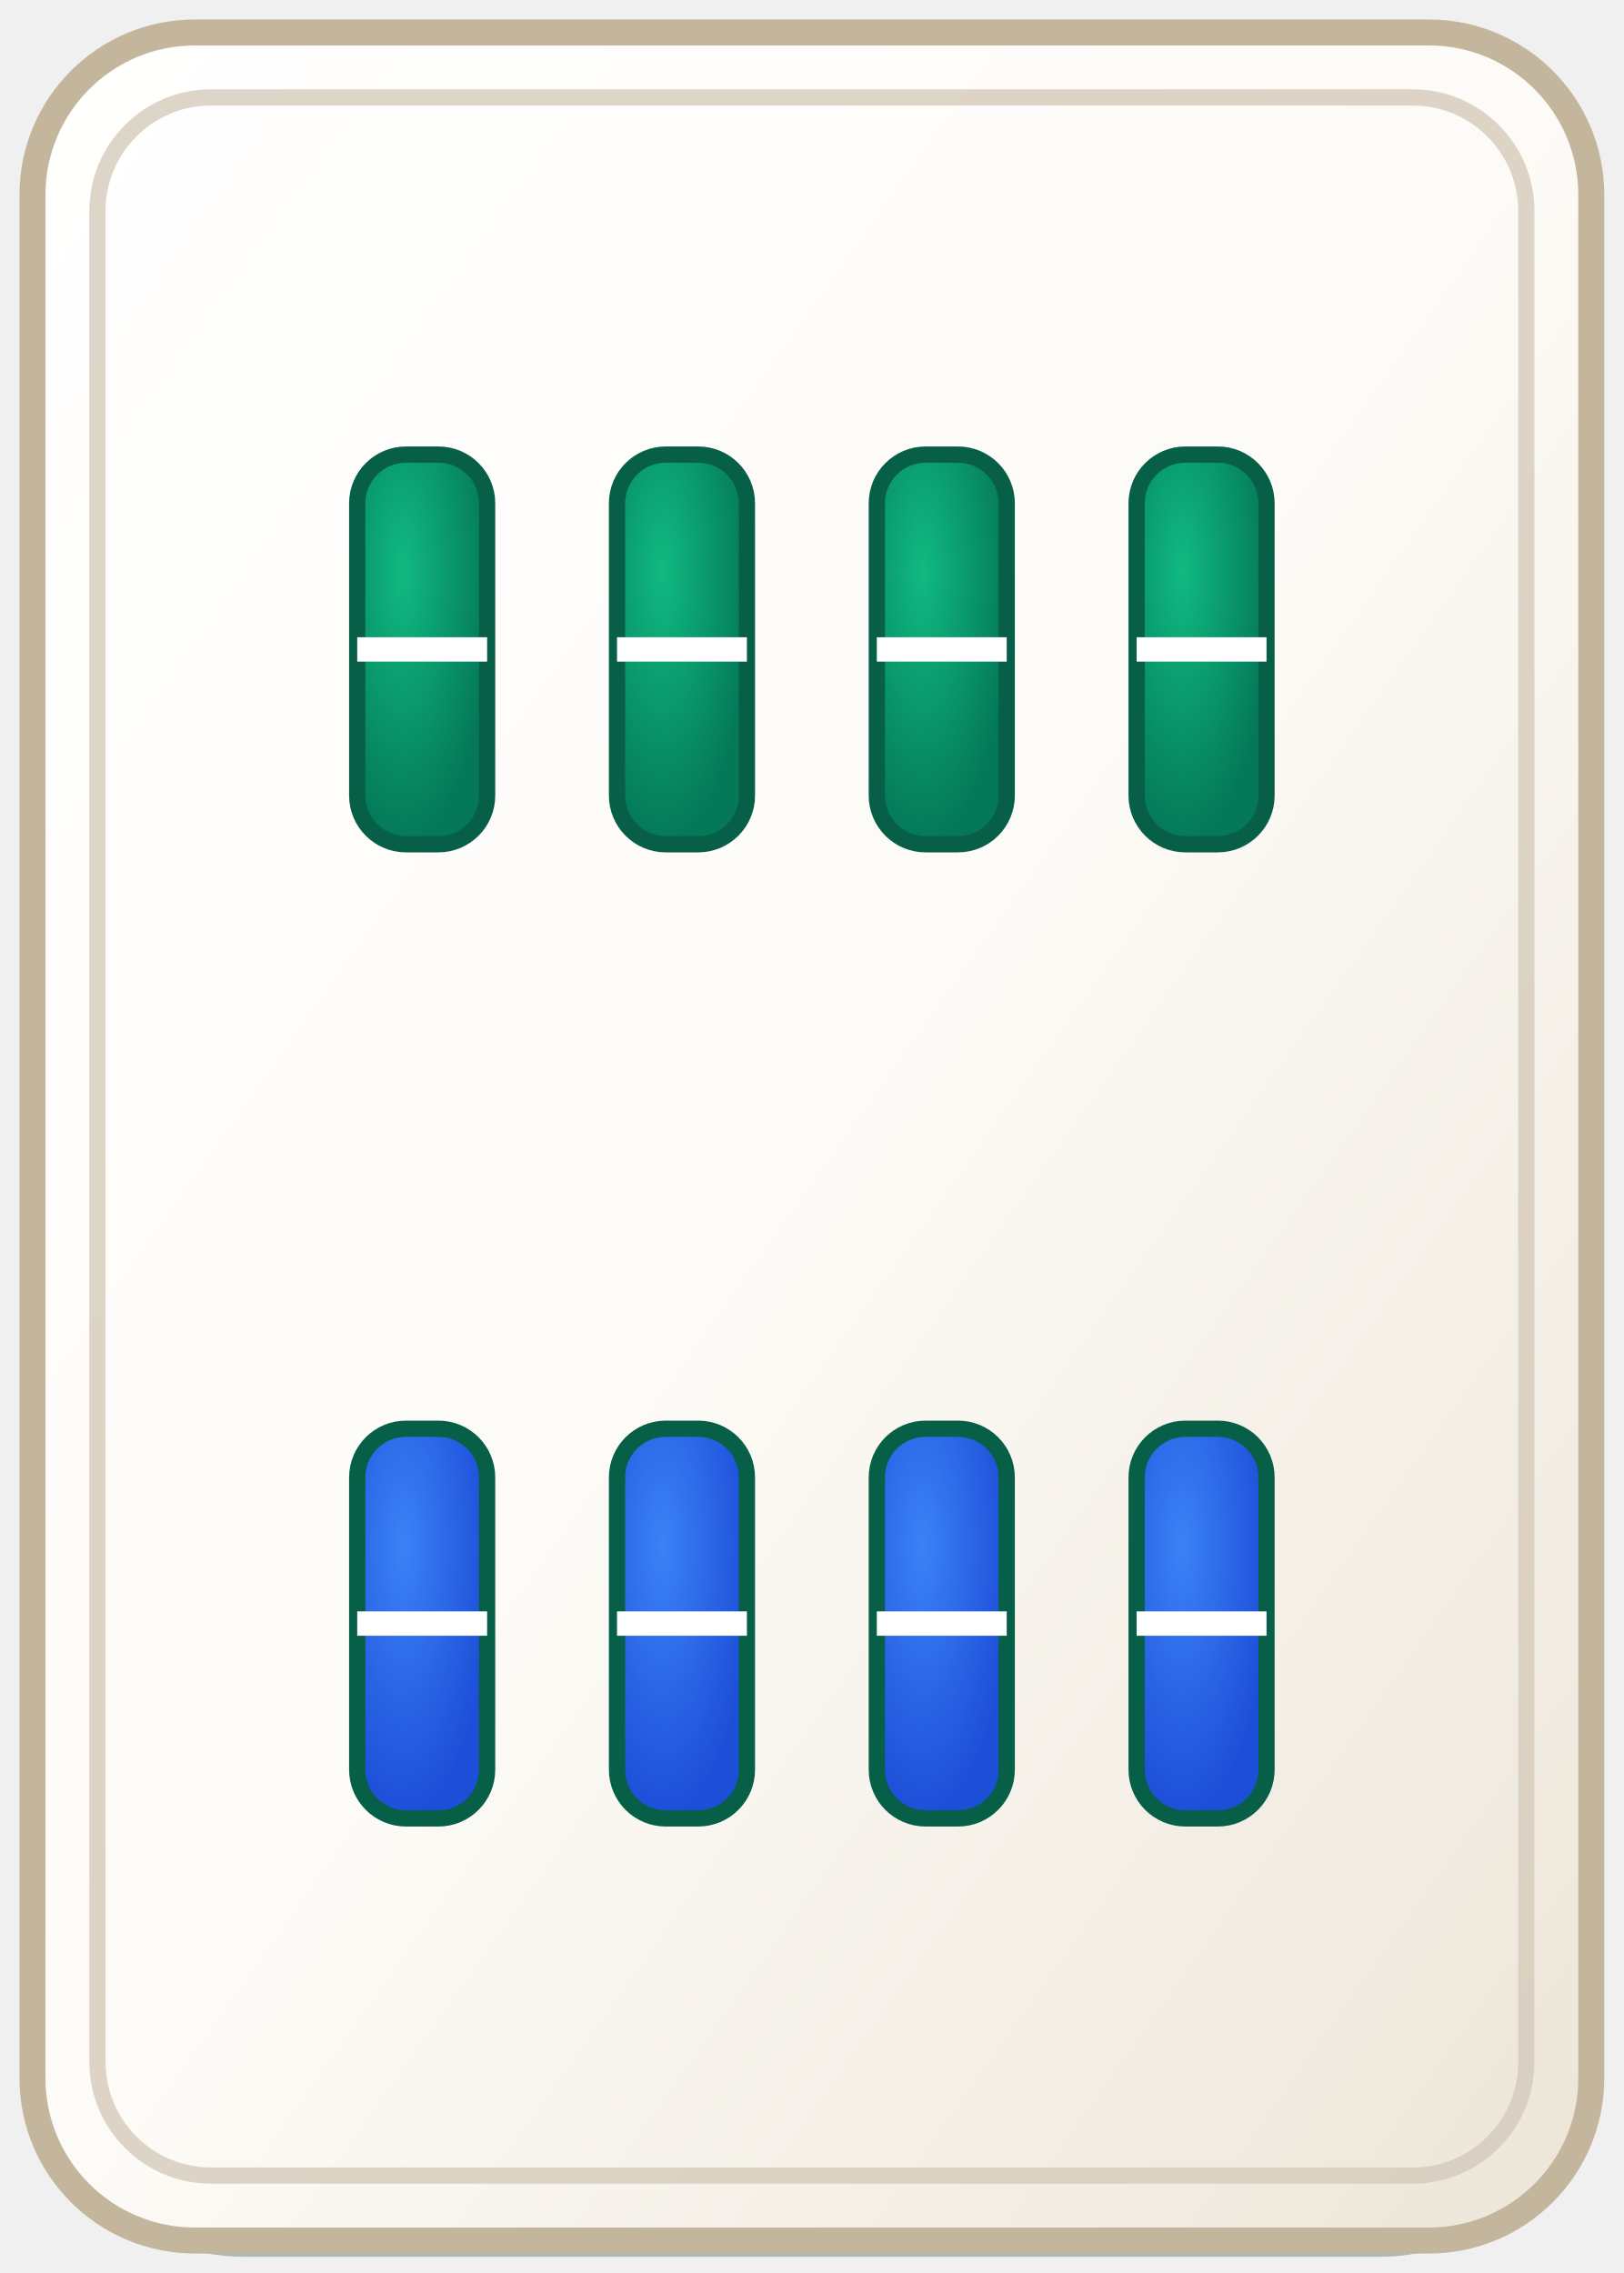
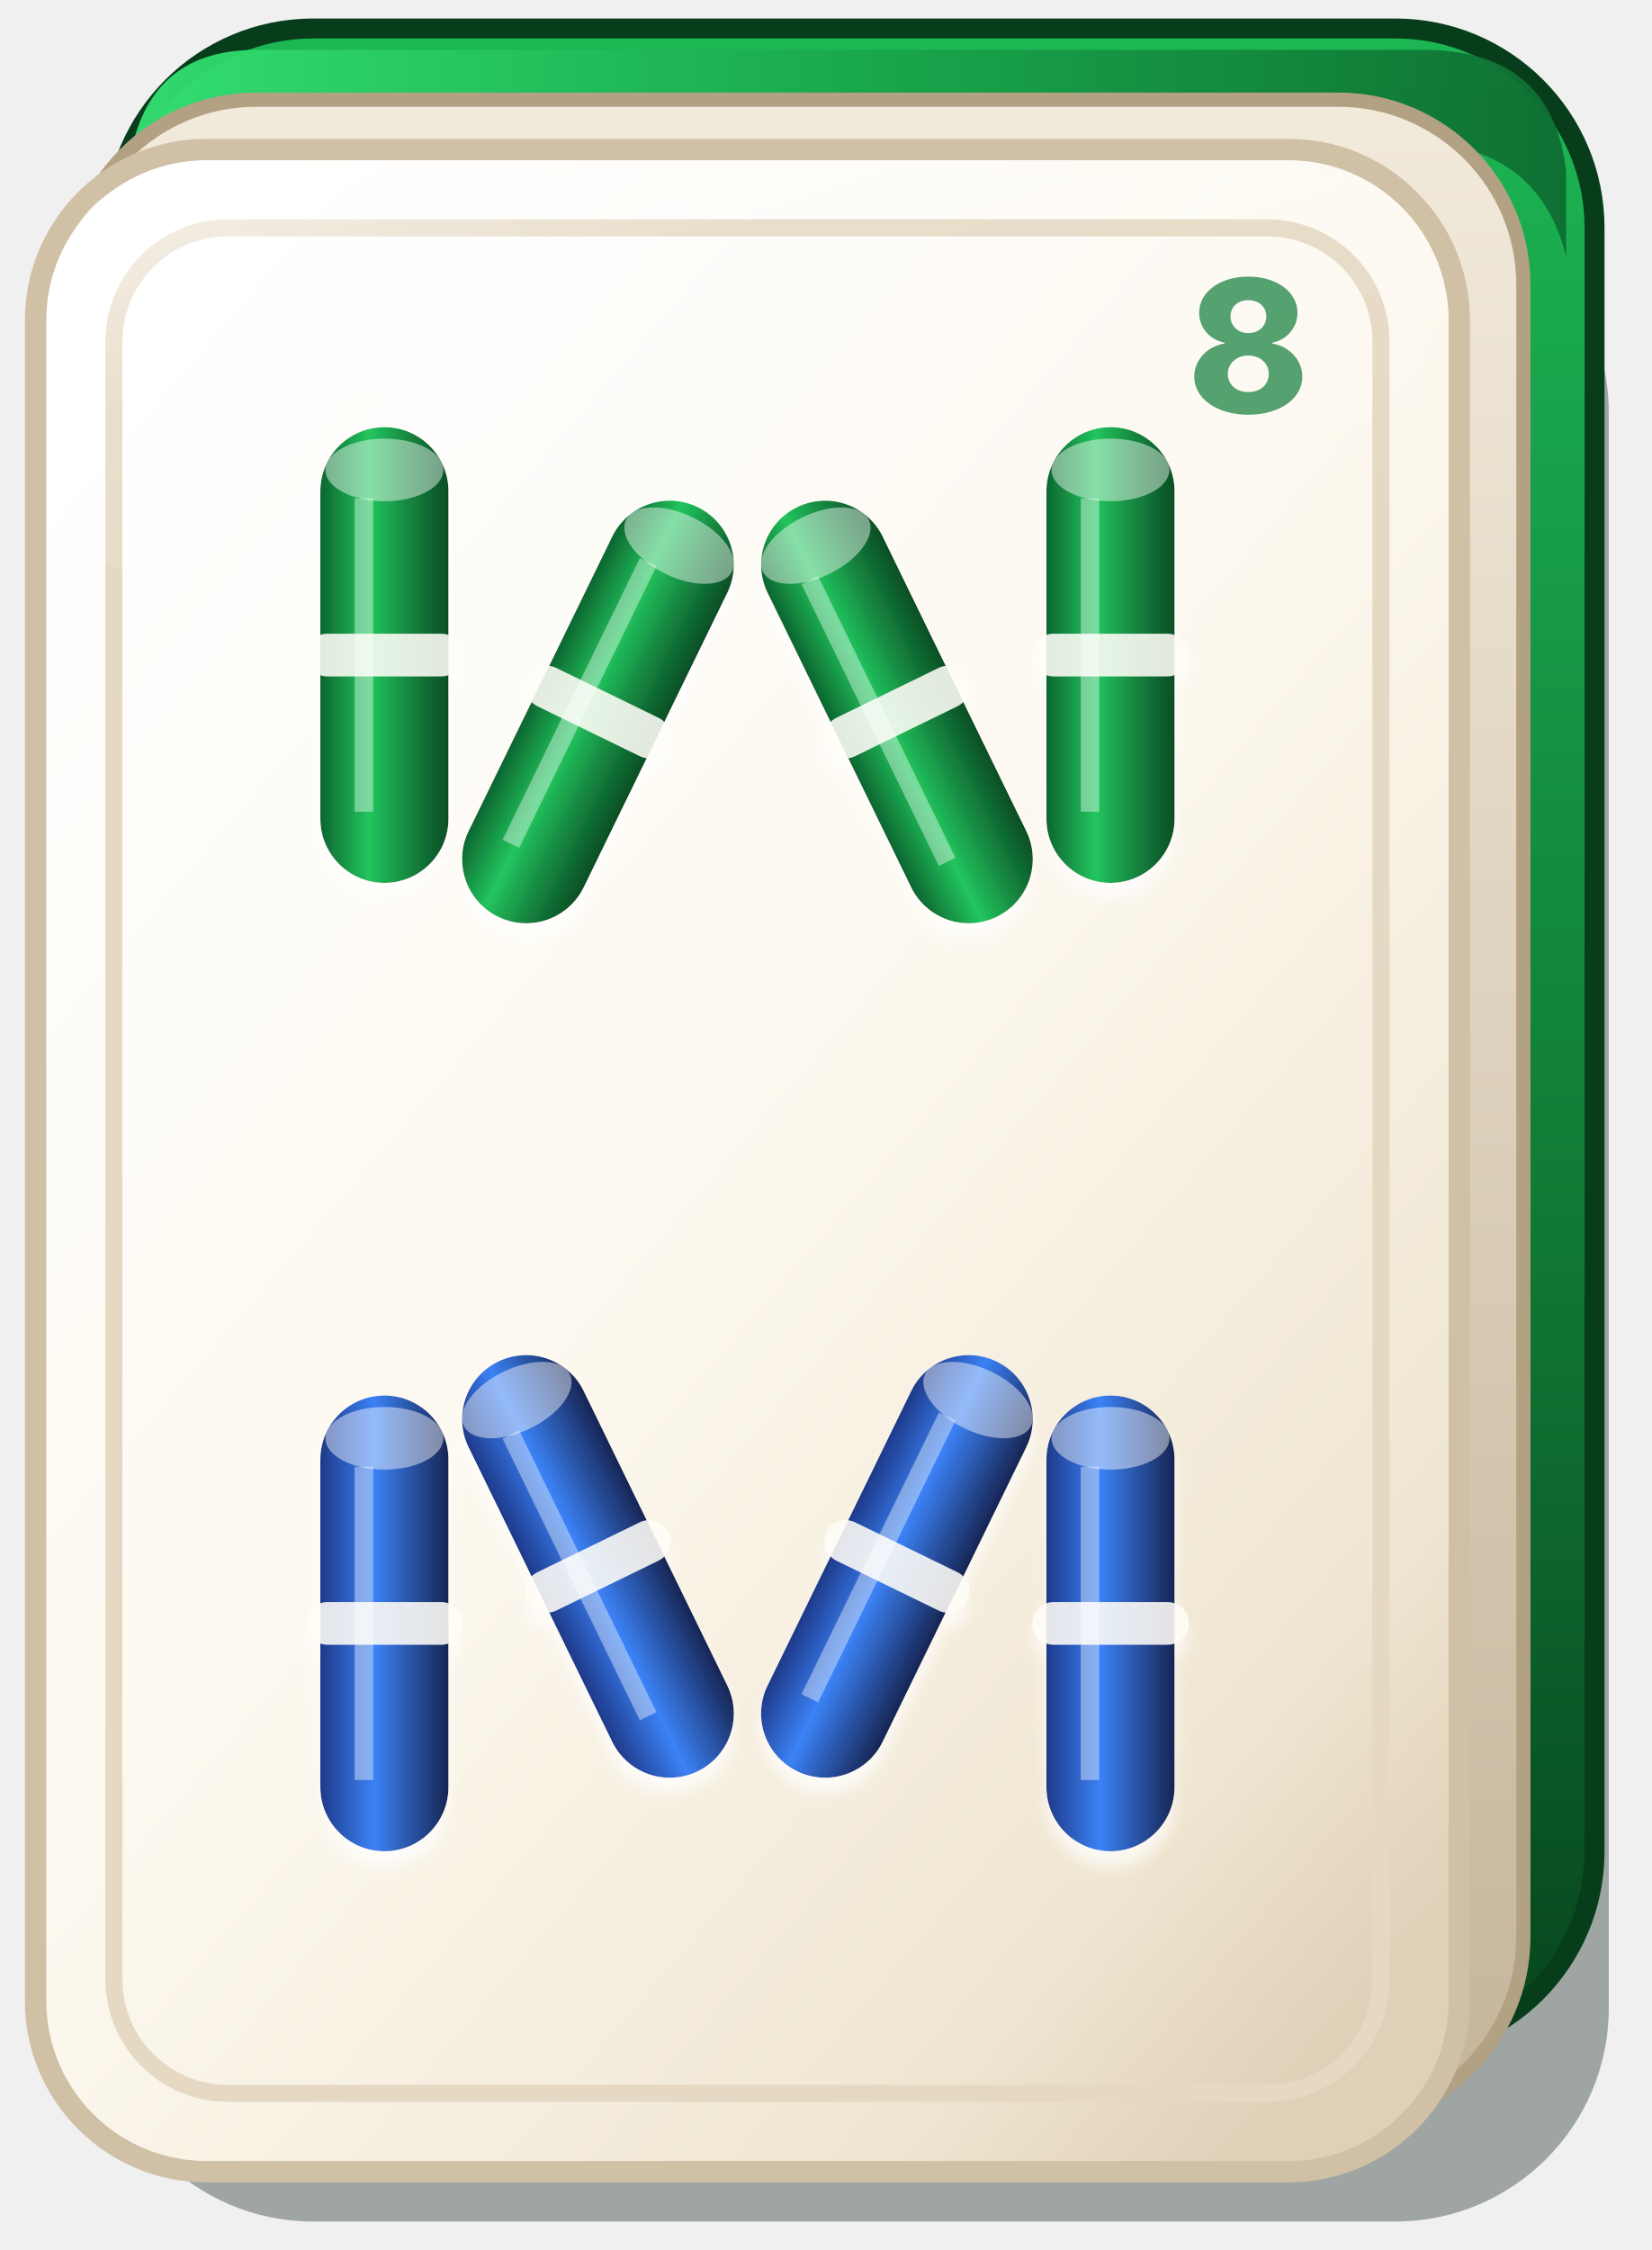
- <svg xmlns="http://www.w3.org/2000/svg" viewBox="0 0 100 140" width="100" height="140">
+ <svg xmlns="http://www.w3.org/2000/svg" viewBox="0 0 116 158" width="116" height="158">
  <defs>
-     <linearGradient id="ivoryGrad" x1="0%" y1="0%" x2="100%" y2="100%">
+     <linearGradient id="jadeTop" x1="0%" y1="0%" x2="100%" y2="0%">
+       <stop offset="0%" stop-color="#34e073" />
+       <stop offset="50%" stop-color="#19a84b" />
+       <stop offset="100%" stop-color="#0f6d31" />
+     </linearGradient>
+     <linearGradient id="jadeSide" x1="0%" y1="0%" x2="0%" y2="100%">
+       <stop offset="0%" stop-color="#1cb854" />
+       <stop offset="60%" stop-color="#107835" />
+       <stop offset="100%" stop-color="#07441d" />
+     </linearGradient>
+     <linearGradient id="ivorySide" x1="0%" y1="0%" x2="0%" y2="100%">
+       <stop offset="0%" stop-color="#f2eadb" />
+       <stop offset="100%" stop-color="#c4b59a" />
+     </linearGradient>
+     <linearGradient id="ivoryFace" x1="12%" y1="4%" x2="88%" y2="96%">
      <stop offset="0%" stop-color="#ffffff" />
-       <stop offset="50%" stop-color="#fdfbf7" />
-       <stop offset="100%" stop-color="#ece5d8" />
+       <stop offset="48%" stop-color="#fdf9f0" />
+       <stop offset="86%" stop-color="#f0e6d2" />
+       <stop offset="100%" stop-color="#dfd1b8" />
    </linearGradient>
-     <linearGradient id="jadeGrad" x1="0%" y1="0%" x2="100%" y2="100%">
-       <stop offset="0%" stop-color="#1b5e3a" />
-       <stop offset="100%" stop-color="#0b3820" />
+     <linearGradient id="gloss" x1="0%" y1="0%" x2="60%" y2="85%">
+       <stop offset="0%" stop-color="#ffffff" stop-opacity="0.72" />
+       <stop offset="35%" stop-color="#ffffff" stop-opacity="0.14" />
+       <stop offset="100%" stop-color="#ffffff" stop-opacity="0" />
    </linearGradient>
-     <radialGradient id="dotRed" cx="35%" cy="30%" r="70%">
-       <stop offset="0%" stop-color="#ff4d4f" />
-       <stop offset="100%" stop-color="#b91c1c" />
+     <radialGradient id="cRed" cx="35%" cy="30%" r="70%">
+       <stop offset="0%" stop-color="#f84242" />
+       <stop offset="65%" stop-color="#c81e1e" />
+       <stop offset="100%" stop-color="#7f1010" />
    </radialGradient>
-     <radialGradient id="dotGreen" cx="35%" cy="30%" r="70%">
-       <stop offset="0%" stop-color="#10b981" />
-       <stop offset="100%" stop-color="#047857" />
+     <radialGradient id="cGreen" cx="35%" cy="30%" r="70%">
+       <stop offset="0%" stop-color="#22c55e" />
+       <stop offset="65%" stop-color="#15803d" />
+       <stop offset="100%" stop-color="#064e3b" />
    </radialGradient>
-     <radialGradient id="dotBlue" cx="35%" cy="30%" r="70%">
+     <radialGradient id="cBlue" cx="35%" cy="30%" r="70%">
      <stop offset="0%" stop-color="#3b82f6" />
-       <stop offset="100%" stop-color="#1d4ed8" />
+       <stop offset="65%" stop-color="#1d4ed8" />
+       <stop offset="100%" stop-color="#172554" />
    </radialGradient>
+     <linearGradient id="bamGreen" x1="0%" y1="0%" x2="100%" y2="0%">
+       <stop offset="0%" stop-color="#0d6630" />
+       <stop offset="38%" stop-color="#22c55e" />
+       <stop offset="72%" stop-color="#15803d" />
+       <stop offset="100%" stop-color="#064e24" />
+     </linearGradient>
+     <linearGradient id="bamRed" x1="0%" y1="0%" x2="100%" y2="0%">
+       <stop offset="0%" stop-color="#8c1515" />
+       <stop offset="40%" stop-color="#ef4444" />
+       <stop offset="100%" stop-color="#7f1010" />
+     </linearGradient>
+     <linearGradient id="bamBlue" x1="0%" y1="0%" x2="100%" y2="0%">
+       <stop offset="0%" stop-color="#1e3a8a" />
+       <stop offset="42%" stop-color="#3b82f6" />
+       <stop offset="100%" stop-color="#172554" />
+     </linearGradient>
+     <filter id="engrave" x="-8%" y="-8%" width="116%" height="116%">
+       <feDropShadow dx="0" dy="1.1" stdDeviation="0.5" flood-color="#ffffff" flood-opacity="0.75" />
+     </filter>
  </defs>
-   <rect x="3" y="5" width="94" height="134" rx="12" fill="#0b3820" opacity="0.3" />
-   <rect x="2" y="2" width="96" height="136" rx="10" fill="url(#ivoryGrad)" stroke="#c4b59d" stroke-width="1.6" />
-   <rect x="6" y="6" width="88" height="128" rx="7" fill="none" stroke="#d5cbba" stroke-width="1" opacity="0.8" />
-   <rect x="22" y="28" width="8" height="24" rx="3" fill="url(#dotGreen)" stroke="#065f46" stroke-width="1" />
-   <line x1="22" y1="40" x2="30" y2="40" stroke="#ffffff" stroke-width="1.5" />
-   <rect x="38" y="28" width="8" height="24" rx="3" fill="url(#dotGreen)" stroke="#065f46" stroke-width="1" />
-   <line x1="38" y1="40" x2="46" y2="40" stroke="#ffffff" stroke-width="1.5" />
-   <rect x="54" y="28" width="8" height="24" rx="3" fill="url(#dotGreen)" stroke="#065f46" stroke-width="1" />
-   <line x1="54" y1="40" x2="62" y2="40" stroke="#ffffff" stroke-width="1.5" />
-   <rect x="70" y="28" width="8" height="24" rx="3" fill="url(#dotGreen)" stroke="#065f46" stroke-width="1" />
-   <line x1="70" y1="40" x2="78" y2="40" stroke="#ffffff" stroke-width="1.5" />
-   <rect x="22" y="88" width="8" height="24" rx="3" fill="url(#dotBlue)" stroke="#065f46" stroke-width="1" />
-   <line x1="22" y1="100" x2="30" y2="100" stroke="#ffffff" stroke-width="1.5" />
-   <rect x="38" y="88" width="8" height="24" rx="3" fill="url(#dotBlue)" stroke="#065f46" stroke-width="1" />
-   <line x1="38" y1="100" x2="46" y2="100" stroke="#ffffff" stroke-width="1.5" />
-   <rect x="54" y="88" width="8" height="24" rx="3" fill="url(#dotBlue)" stroke="#065f46" stroke-width="1" />
-   <line x1="54" y1="100" x2="62" y2="100" stroke="#ffffff" stroke-width="1.5" />
-   <rect x="70" y="88" width="8" height="24" rx="3" fill="url(#dotBlue)" stroke="#065f46" stroke-width="1" />
-   <line x1="70" y1="100" x2="78" y2="100" stroke="#ffffff" stroke-width="1.5" />
+   <rect x="7" y="14" width="106" height="142" rx="15" fill="#03140b" opacity="0.34" />
+   <rect x="8" y="2" width="104" height="142" rx="14" fill="url(#jadeSide)" stroke="#073d1a" stroke-width="1.4" />
+   <path d="M18 3.5 H100 Q109 3.5 110 12 V18 Q108 10 99 10 H16 Q10 10 9 16 V12 Q10 3.5 18 3.5 Z" fill="url(#jadeTop)" opacity="0.95" />
+   <rect x="5" y="7" width="102" height="142" rx="13" fill="url(#ivorySide)" stroke="#b3a184" stroke-width="1" />
+   <rect x="2.5" y="10.5" width="100" height="142" rx="12" fill="url(#ivoryFace)" stroke="#cfc0a6" stroke-width="1.5" />
+   <rect x="8" y="16" width="89" height="131" rx="8" fill="none" stroke="#e5d9c3" stroke-width="1.2" />
+   <path d="M14 12 H90 Q100 12 100 22 V48 Q56 62 4 38 V22 Q4 12 14 12 Z" fill="url(#gloss)" />
+   <g filter="url(#engrave)">
+     <g transform="translate(27,46) rotate(0)">
+       <rect x="-4.5" y="-16" width="9" height="32" rx="4.5" fill="url(#bamGreen)" />
+       <ellipse cx="0" cy="-13" rx="4.14" ry="2.2" fill="#ffffff" opacity="0.45" />
+       <rect x="-5.5" y="-1.5" width="11" height="3" rx="1.5" fill="#fffdf7" opacity="0.88" />
+       <line x1="-1.44" y1="-11" x2="-1.44" y2="11" stroke="#ffffff" stroke-width="1.3" opacity="0.4" />
+     </g>
+     <g transform="translate(78,46) rotate(0)">
+       <rect x="-4.5" y="-16" width="9" height="32" rx="4.5" fill="url(#bamGreen)" />
+       <ellipse cx="0" cy="-13" rx="4.14" ry="2.2" fill="#ffffff" opacity="0.45" />
+       <rect x="-5.5" y="-1.5" width="11" height="3" rx="1.5" fill="#fffdf7" opacity="0.88" />
+       <line x1="-1.44" y1="-11" x2="-1.44" y2="11" stroke="#ffffff" stroke-width="1.3" opacity="0.4" />
+     </g>
+     <g transform="translate(42,50) rotate(26)">
+       <rect x="-4.5" y="-16" width="9" height="32" rx="4.5" fill="url(#bamGreen)" />
+       <ellipse cx="0" cy="-13" rx="4.14" ry="2.2" fill="#ffffff" opacity="0.45" />
+       <rect x="-5.5" y="-1.5" width="11" height="3" rx="1.5" fill="#fffdf7" opacity="0.88" />
+       <line x1="-1.44" y1="-11" x2="-1.44" y2="11" stroke="#ffffff" stroke-width="1.3" opacity="0.4" />
+     </g>
+     <g transform="translate(63,50) rotate(-26)">
+       <rect x="-4.5" y="-16" width="9" height="32" rx="4.5" fill="url(#bamGreen)" />
+       <ellipse cx="0" cy="-13" rx="4.14" ry="2.2" fill="#ffffff" opacity="0.45" />
+       <rect x="-5.5" y="-1.5" width="11" height="3" rx="1.5" fill="#fffdf7" opacity="0.88" />
+       <line x1="-1.44" y1="-11" x2="-1.44" y2="11" stroke="#ffffff" stroke-width="1.3" opacity="0.4" />
+     </g>
+     <g transform="translate(27,114) rotate(0)">
+       <rect x="-4.5" y="-16" width="9" height="32" rx="4.5" fill="url(#bamBlue)" />
+       <ellipse cx="0" cy="-13" rx="4.14" ry="2.2" fill="#ffffff" opacity="0.45" />
+       <rect x="-5.5" y="-1.5" width="11" height="3" rx="1.5" fill="#fffdf7" opacity="0.88" />
+       <line x1="-1.44" y1="-11" x2="-1.44" y2="11" stroke="#ffffff" stroke-width="1.3" opacity="0.4" />
+     </g>
+     <g transform="translate(78,114) rotate(0)">
+       <rect x="-4.5" y="-16" width="9" height="32" rx="4.5" fill="url(#bamBlue)" />
+       <ellipse cx="0" cy="-13" rx="4.14" ry="2.2" fill="#ffffff" opacity="0.45" />
+       <rect x="-5.5" y="-1.5" width="11" height="3" rx="1.5" fill="#fffdf7" opacity="0.88" />
+       <line x1="-1.44" y1="-11" x2="-1.44" y2="11" stroke="#ffffff" stroke-width="1.3" opacity="0.4" />
+     </g>
+     <g transform="translate(42,110) rotate(-26)">
+       <rect x="-4.5" y="-16" width="9" height="32" rx="4.5" fill="url(#bamBlue)" />
+       <ellipse cx="0" cy="-13" rx="4.14" ry="2.2" fill="#ffffff" opacity="0.45" />
+       <rect x="-5.5" y="-1.5" width="11" height="3" rx="1.5" fill="#fffdf7" opacity="0.88" />
+       <line x1="-1.44" y1="-11" x2="-1.44" y2="11" stroke="#ffffff" stroke-width="1.3" opacity="0.4" />
+     </g>
+     <g transform="translate(63,110) rotate(26)">
+       <rect x="-4.5" y="-16" width="9" height="32" rx="4.5" fill="url(#bamBlue)" />
+       <ellipse cx="0" cy="-13" rx="4.14" ry="2.2" fill="#ffffff" opacity="0.45" />
+       <rect x="-5.5" y="-1.5" width="11" height="3" rx="1.5" fill="#fffdf7" opacity="0.88" />
+       <line x1="-1.44" y1="-11" x2="-1.44" y2="11" stroke="#ffffff" stroke-width="1.3" opacity="0.4" />
+     </g>
+   </g>
+   <text x="92" y="29" text-anchor="end" font-family="system-ui, -apple-system, sans-serif" font-size="13" font-weight="800" fill="#15803d" opacity="0.72">8</text>
</svg>
